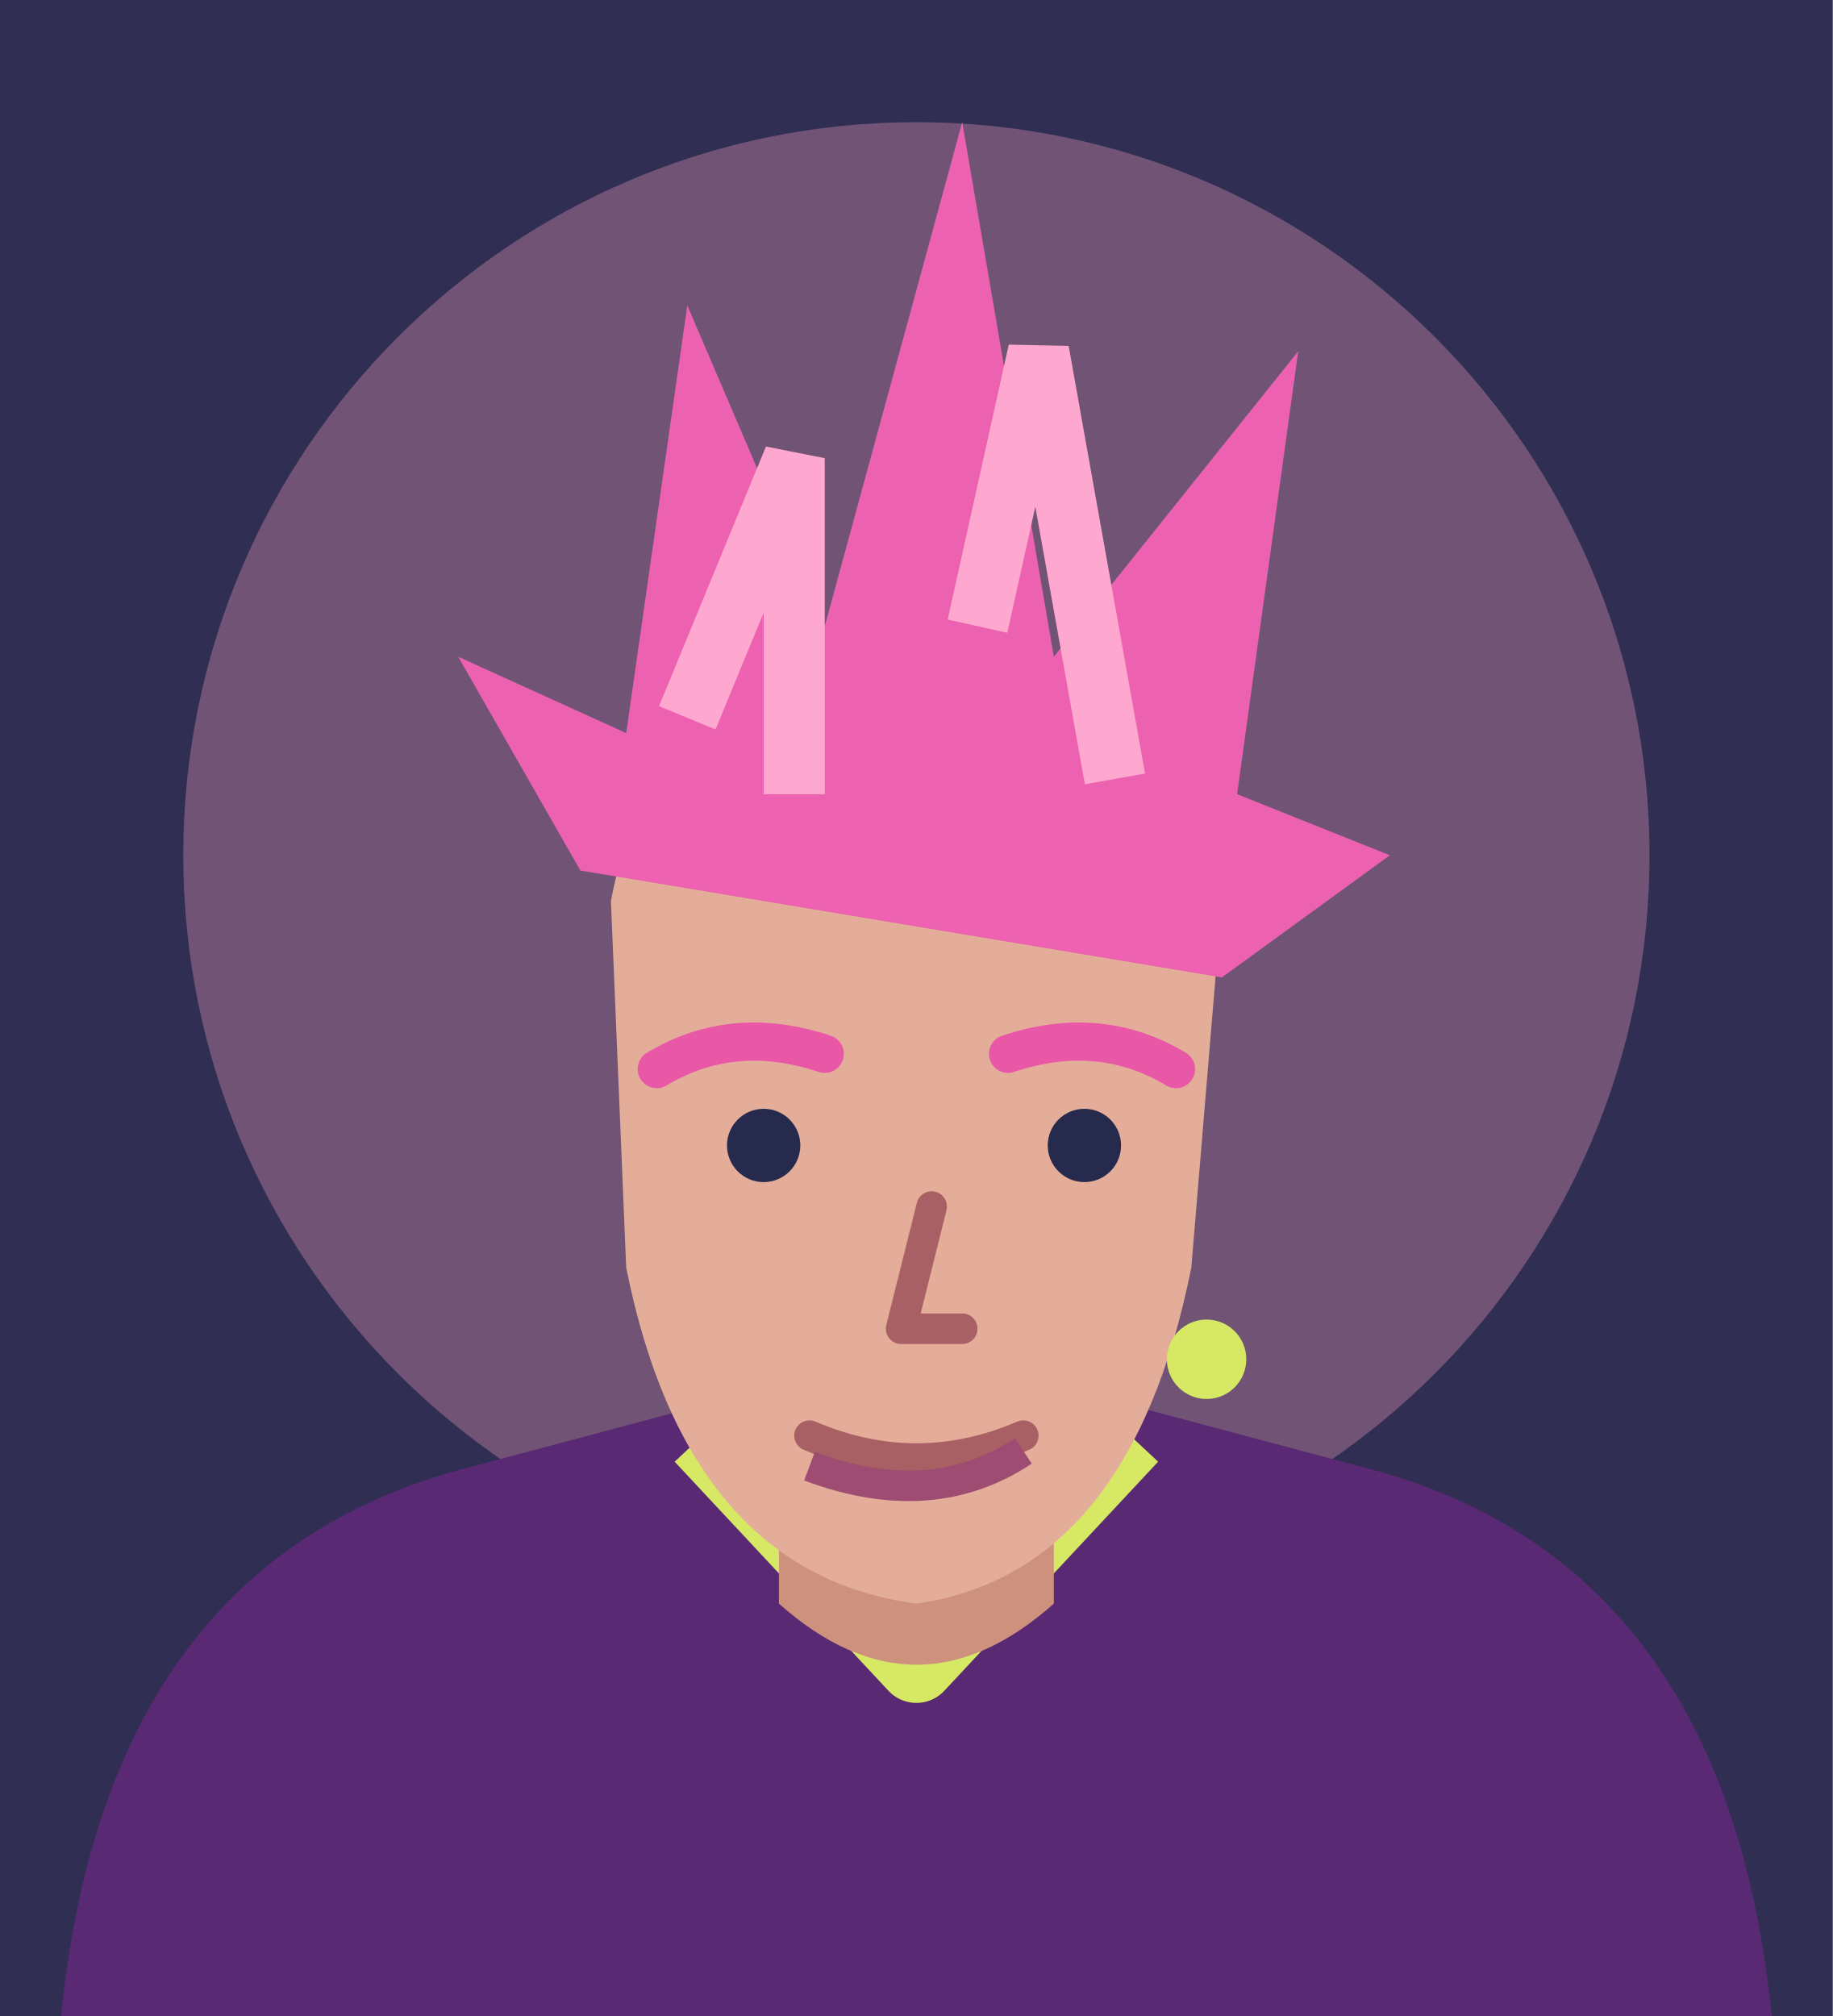
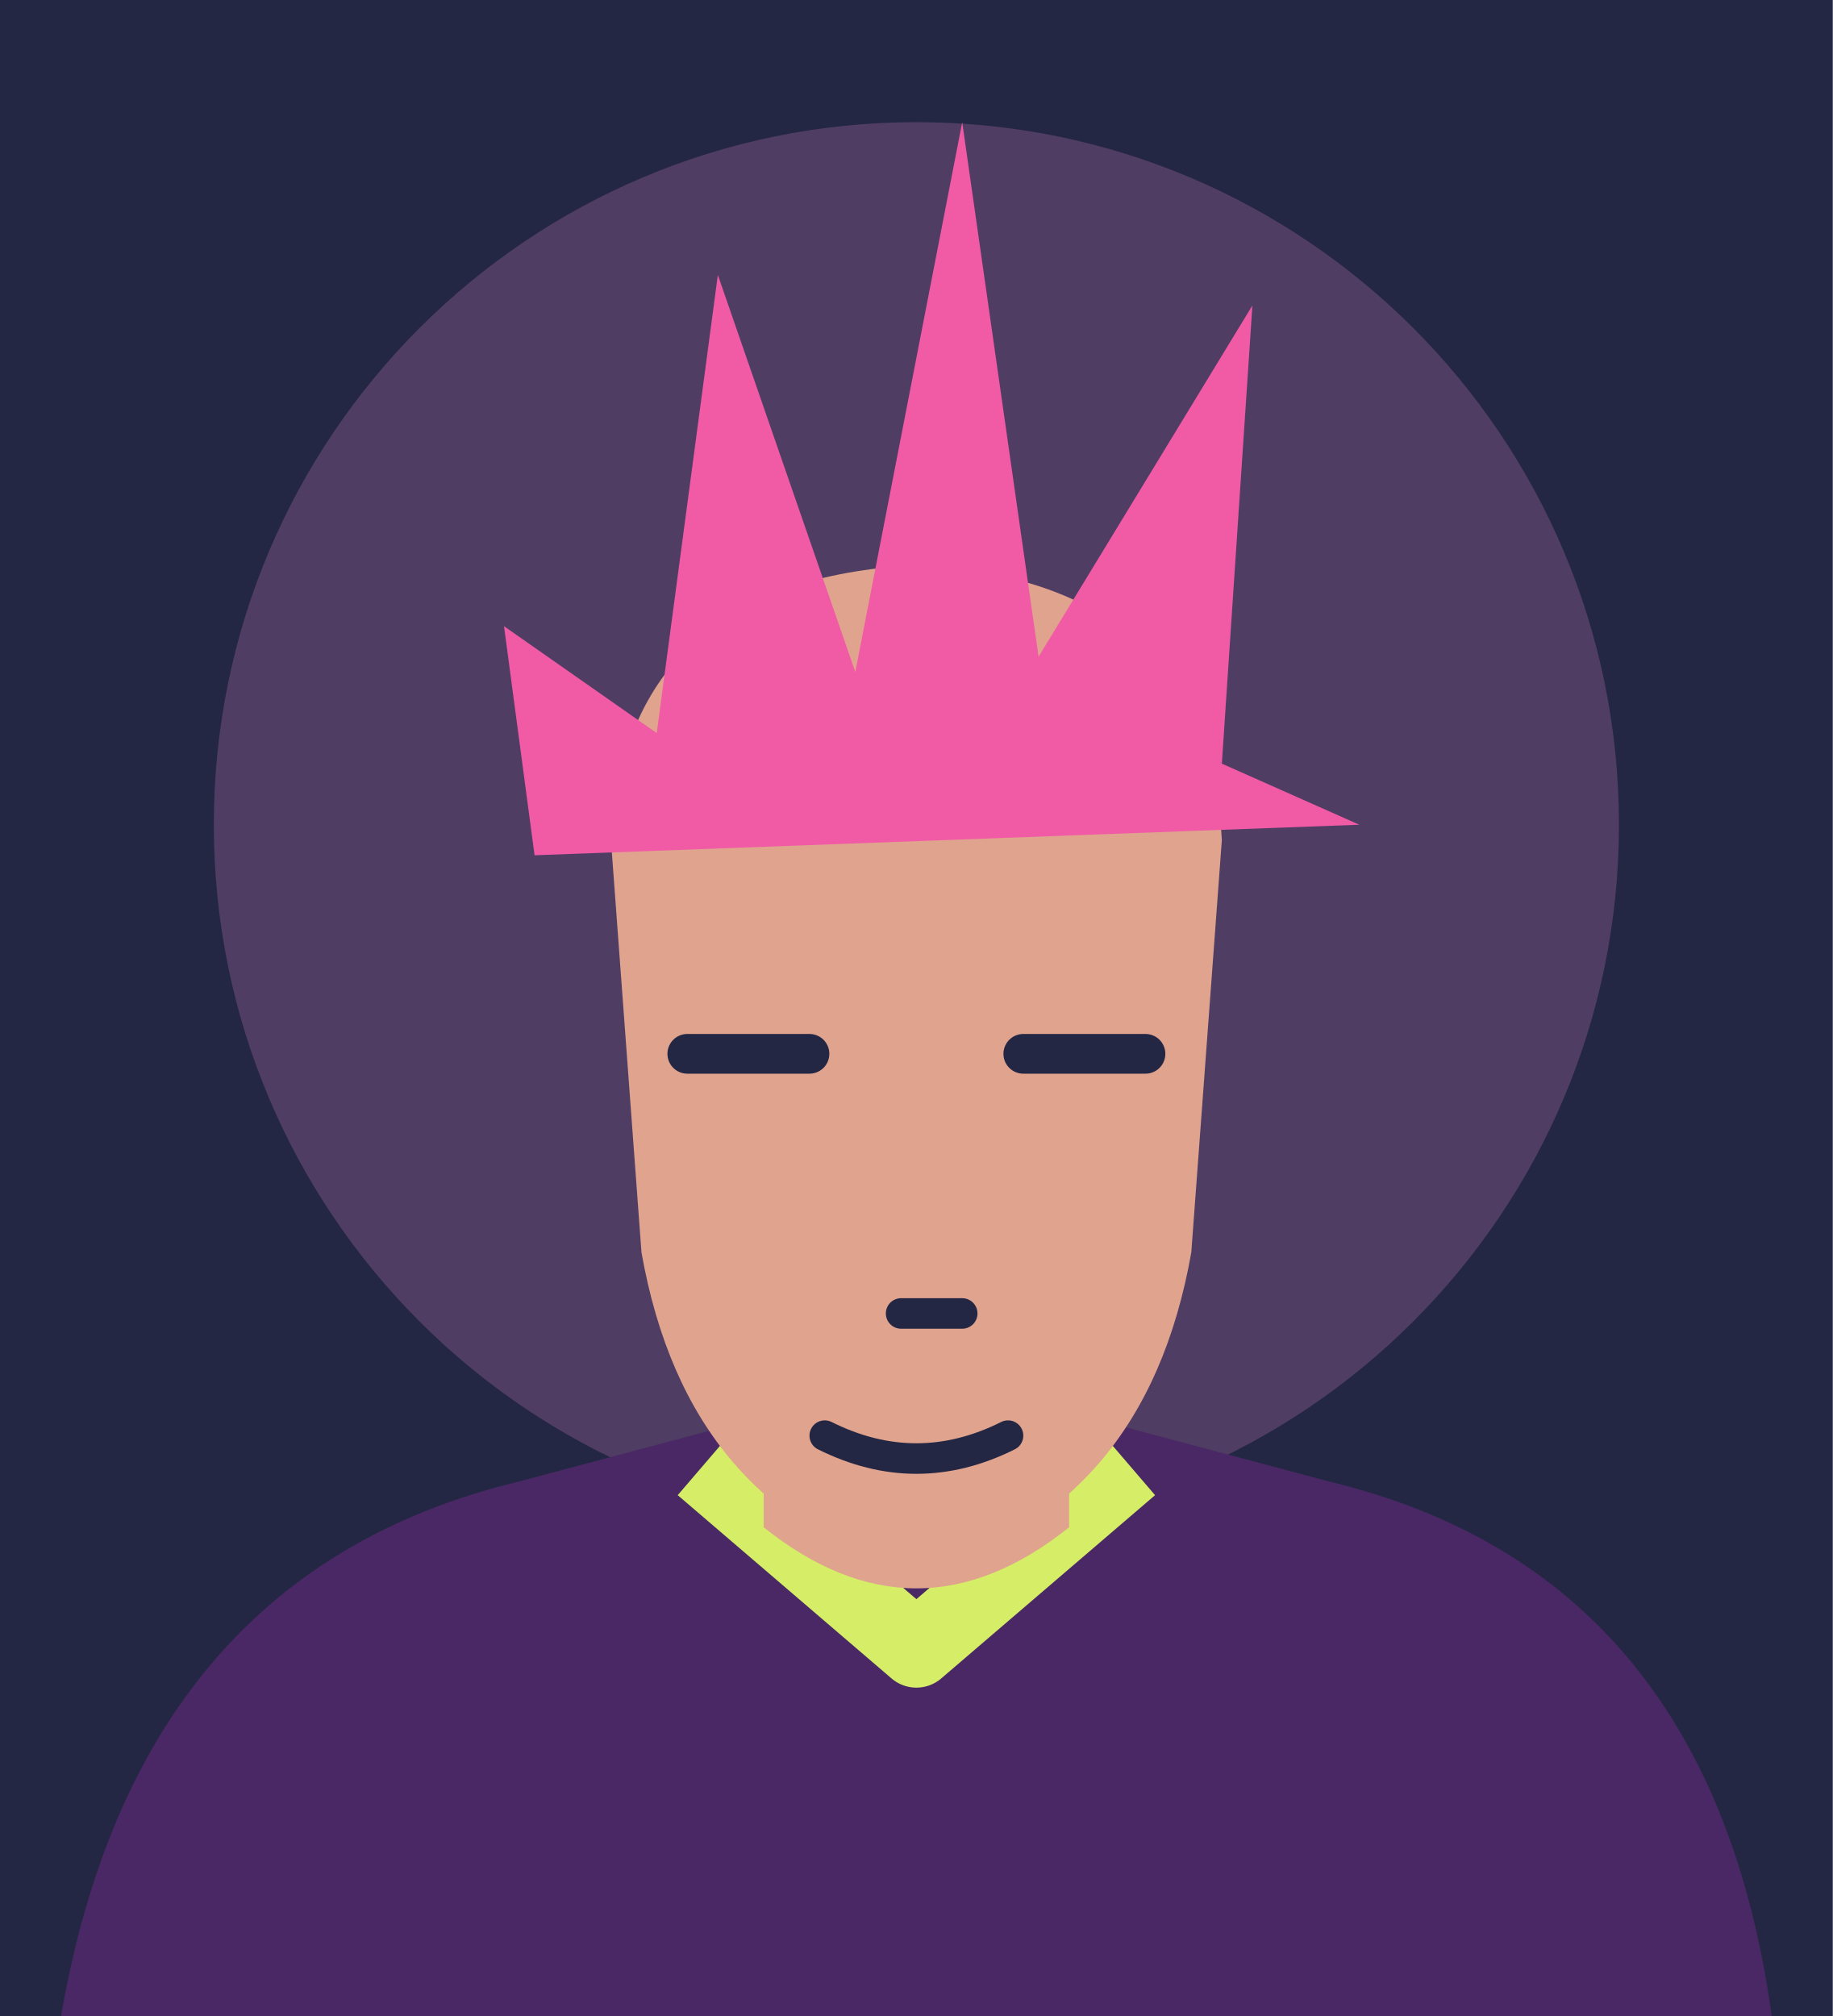
- <svg xmlns="http://www.w3.org/2000/svg" viewBox="0 0 120 132" role="img">
-   <rect width="120" height="132" fill="#302e53" />
-   <circle cx="60" cy="56" r="48" fill="#715475" />
-   <path d="M4 132 Q7 102 31 96 L46 92 60 109 74 92 89 96 Q113 102 116 132Z" fill="#592a73" />
-   <path d="M46 94 L60 109 74 94" fill="none" stroke="#d7e964" stroke-width="5" stroke-linejoin="round" />
-   <path d="M51 90 L51 105 Q60 113 69 105 L69 90Z" fill="#ce917e" />
-   <path d="M40 59 Q43 43 60 43 Q78 43 80 59 L78 83 Q74 103 60 105 Q45 103 41 83Z" fill="#e4ad99" />
-   <path d="M38 57 L30 43 41 48 45 20 54 41 63 8 69 43 85 23 81 52 91 56 80 64Z" fill="#ed62b0" />
-   <path d="M45 47 L52 30 52 52 M64 41 L68 23 73 51" stroke="#ffa8cf" stroke-width="4" fill="none" />
-   <path d="M43 70 Q48 67 54 69 M66 69 Q72 67 77 70" fill="none" stroke="#e958a7" stroke-width="2.5" stroke-linecap="round" />
-   <circle cx="50" cy="75" r="2.4" fill="#262a4d" />
-   <circle cx="71" cy="75" r="2.4" fill="#262a4d" />
-   <path d="M61 79 L59 87 63 87" fill="none" stroke="#a96064" stroke-width="2" stroke-linecap="round" stroke-linejoin="round" />
-   <path d="M53 94 Q60 97 67 94" fill="none" stroke="#a96064" stroke-width="2" stroke-linecap="round" />
-   <circle cx="79" cy="89" r="2.6" fill="#d7e964" />
-   <path d="M53 96 Q61 99 67 95" stroke="#9e4c72" stroke-width="2" fill="none" />
+ <svg xmlns="http://www.w3.org/2000/svg" viewBox="0 0 120 132">
+   <rect width="120" height="132" fill="#242743" />
+   <circle cx="60" cy="54" r="46" fill="#6b4b78" opacity=".62" />
+   <path d="M4 132 Q9 103 34 97 L49 93 60 103 72 93 87 97 Q112 103 116 132Z" fill="#4a2865" />
+   <path d="M46 96 L60 108 74 96" fill="none" stroke="#d5ed67" stroke-width="5" stroke-linejoin="round" />
+   <path d="M50 88 L50 100 Q60 108 70 100 L70 88Z" fill="#e0a38e" />
+   <path d="M40 55 Q41 38 60 37 Q79 38 80 55 L78 82 Q75 99 60 103 Q45 99 42 82Z" fill="#e0a38e" />
+   <path d="M35 56 L33 41 43 48 47 18 56 44 63 8 68 43 82 20 80 50 89 54Z" fill="#f15aa5" />
+   <path d="M45 69 L53 69 M67 69 L75 69" stroke="#242743" stroke-width="2.6" stroke-linecap="round" />
+   <path d="M59 86 L63 86 M54 94 Q60 97 66 94" fill="none" stroke="#242743" stroke-width="2" stroke-linecap="round" />
</svg>
